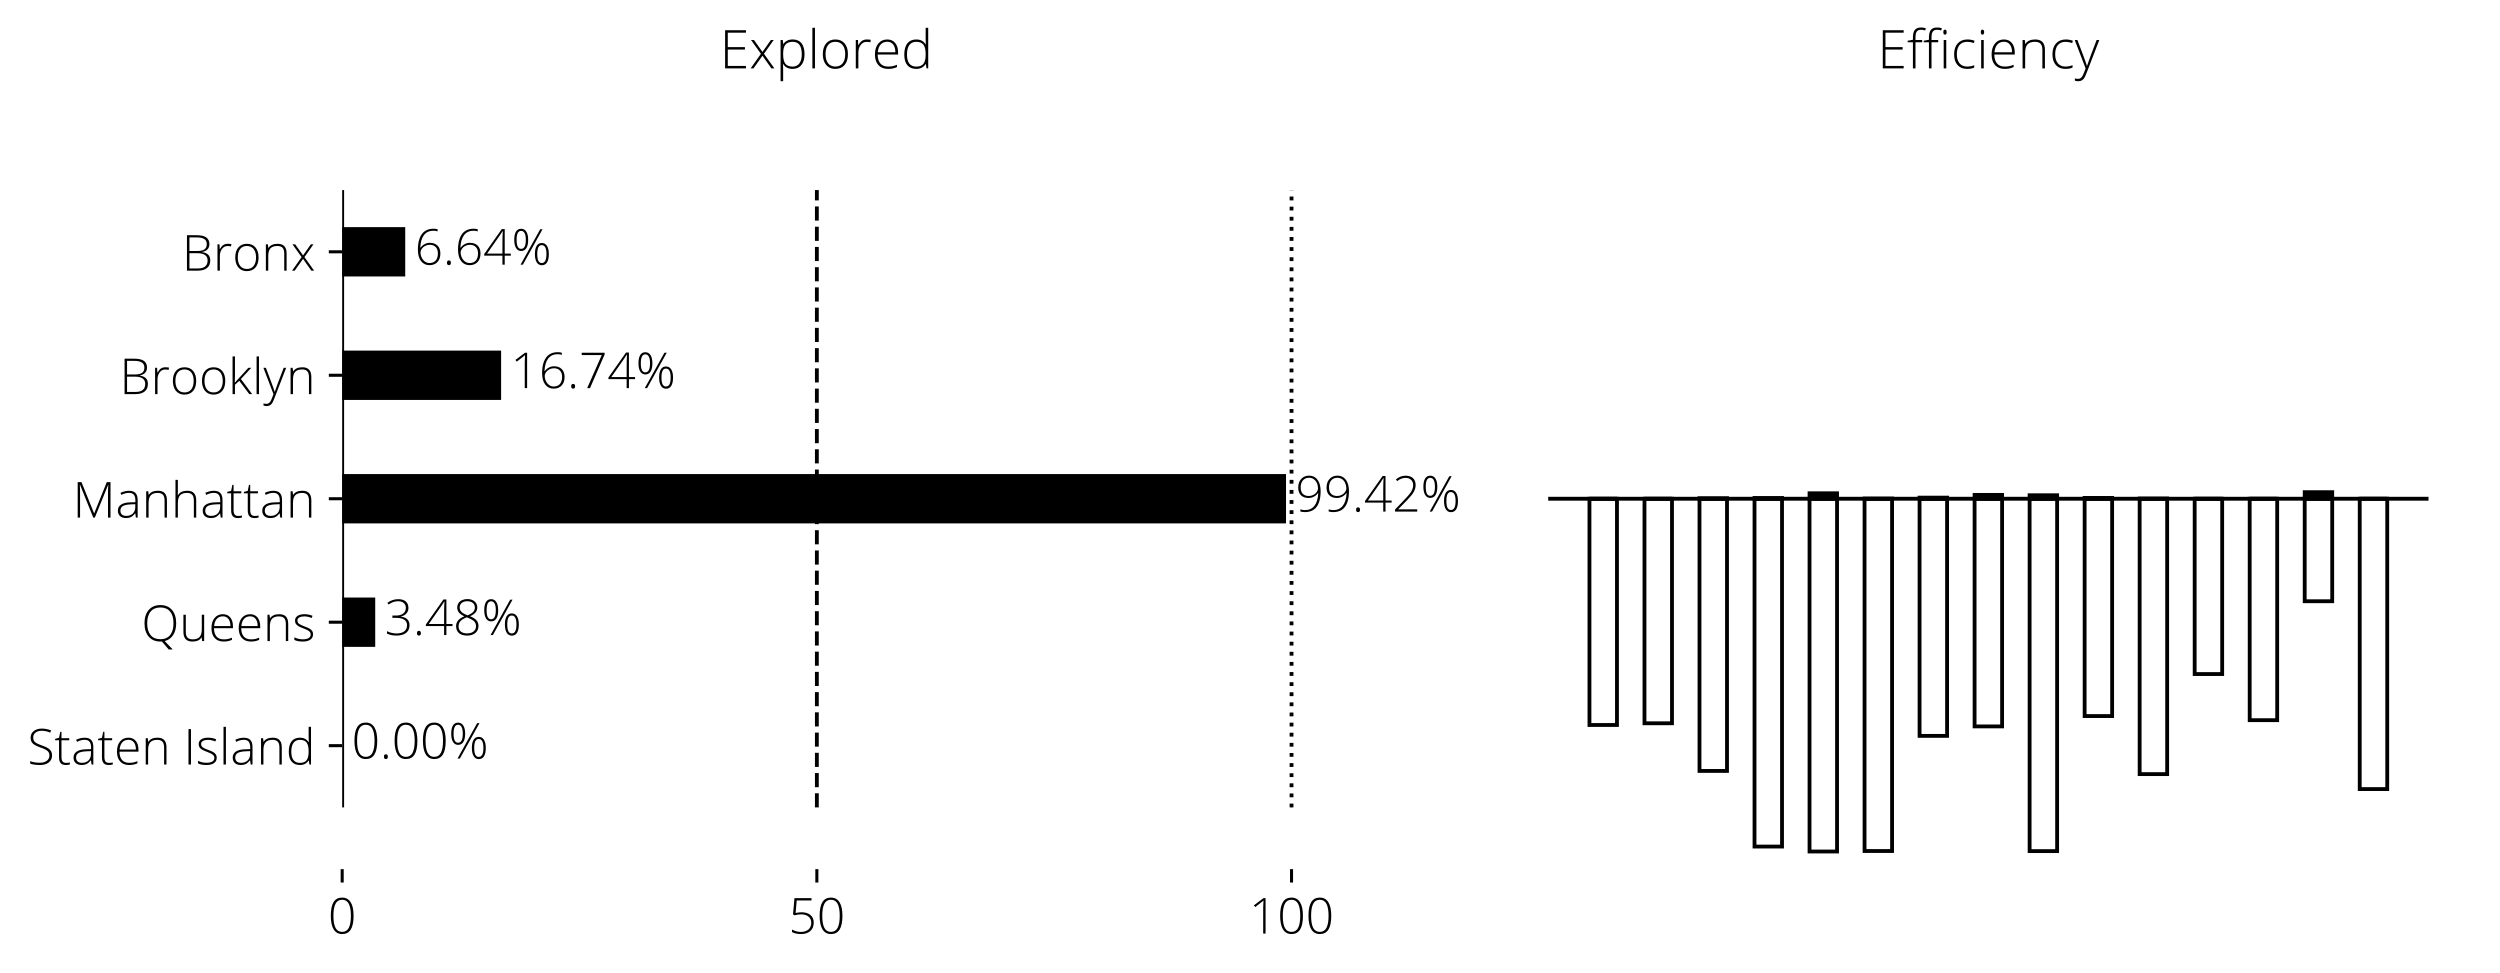
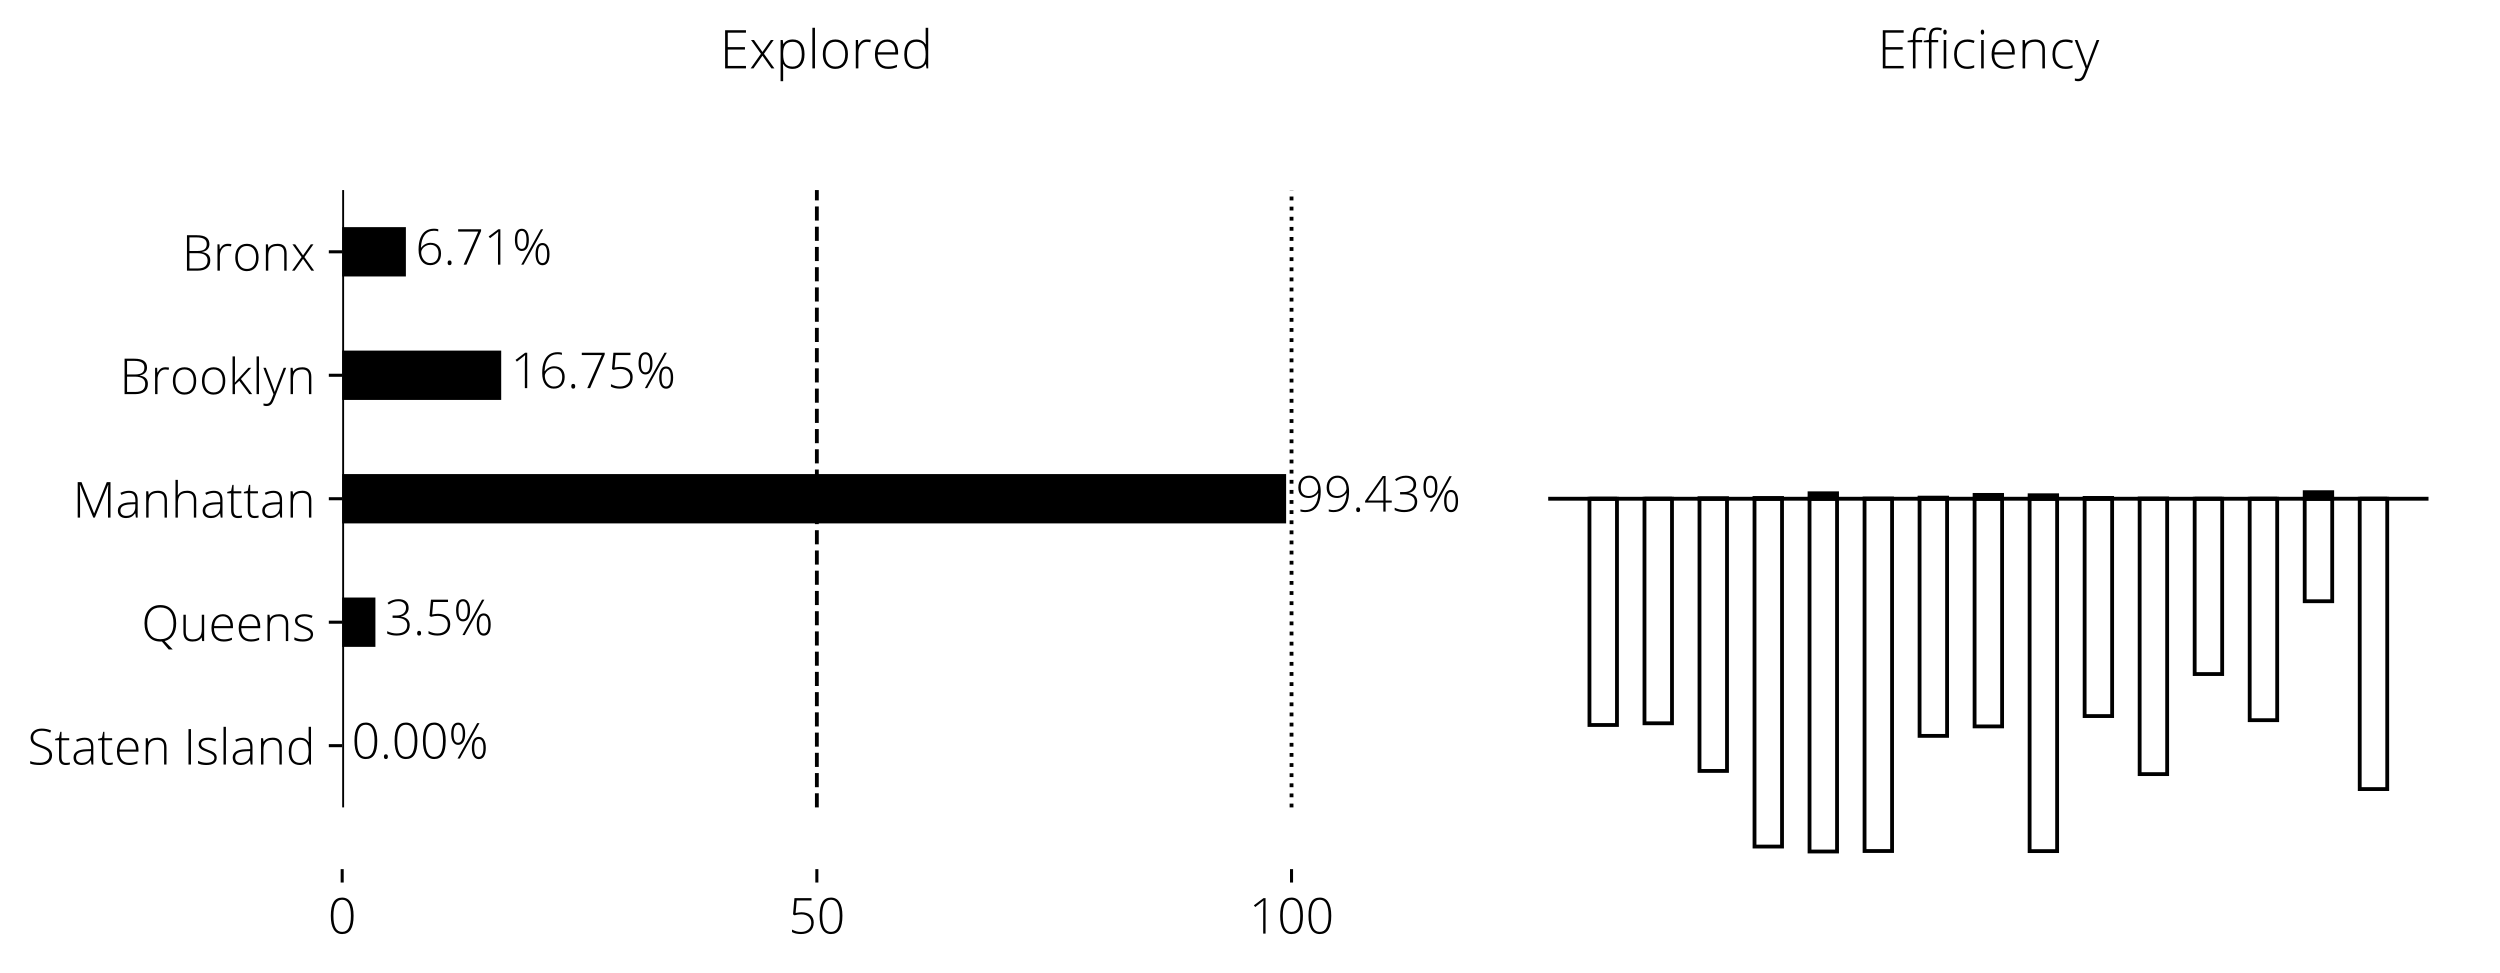
<svg xmlns="http://www.w3.org/2000/svg" xmlns:xlink="http://www.w3.org/1999/xlink" width="654.828pt" height="254.856pt" viewBox="0 0 654.828 254.856" version="1.1">
  <defs>
    <style type="text/css">*{stroke-linejoin: round; stroke-linecap: butt}</style>
  </defs>
  <g id="figure_1">
    <g id="patch_1">
      <path d="M 0 254.856  L 654.828 254.856  L 654.828 0  L 0 0  z " style="fill: #ffffff" />
    </g>
    <g id="axes_1">
      <g id="patch_2">
        <path d="M 89.628 227.654  L 343.265 227.654  L 343.265 33.614  L 89.628 33.614  L 89.628 227.654  z " style="fill: none" />
      </g>
      <g id="patch_3">
-         <path d="M 89.628 201.782  L 89.628 201.782  L 89.628 188.846  L 89.628 188.846  z " clip-path="url(#p168eea9717)" />
+         <path d="M 89.628 201.782  L 89.628 201.782  L 89.628 188.846  L 89.628 188.846  z " clip-path="url(#paa4b843727)" />
      </g>
      <g id="patch_4">
-         <path d="M 89.628 169.442  L 98.282 169.442  L 98.282 156.506  L 89.628 156.506  z " clip-path="url(#p168eea9717)" />
+         <path d="M 89.628 169.442  L 98.332 169.442  L 98.332 156.506  L 89.628 156.506  z " clip-path="url(#paa4b843727)" />
      </g>
      <g id="patch_5">
-         <path d="M 89.628 137.102  L 336.849 137.102  L 336.849 124.166  L 89.628 124.166  z " clip-path="url(#p168eea9717)" />
+         <path d="M 89.628 137.102  L 336.874 137.102  L 336.874 124.166  L 89.628 124.166  z " clip-path="url(#paa4b843727)" />
      </g>
      <g id="patch_6">
-         <path d="M 89.628 104.762  L 131.255 104.762  L 131.255 91.826  L 89.628 91.826  z " clip-path="url(#p168eea9717)" />
+         <path d="M 89.628 104.762  L 131.28 104.762  L 131.28 91.826  L 89.628 91.826  z " clip-path="url(#paa4b843727)" />
      </g>
      <g id="patch_7">
-         <path d="M 89.628 72.422  L 106.14 72.422  L 106.14 59.486  L 89.628 59.486  z " clip-path="url(#p168eea9717)" />
+         <path d="M 89.628 72.422  L 106.314 72.422  L 106.314 59.486  L 89.628 59.486  z " clip-path="url(#paa4b843727)" />
      </g>
      <g id="matplotlib.axis_1">
        <g id="xtick_1">
          <g id="line2d_1">
            <defs>
-               <path id="mcba9a3e082" d="M 0 0  L 0 3.5  " style="stroke: #000000; stroke-width: 0.8" />
+               <path id="mdda2eb87e9" d="M 0 0  L 0 3.5  " style="stroke: #000000; stroke-width: 0.8" />
            </defs>
            <g>
-               <use xlink:href="#mcba9a3e082" x="89.628" y="227.654" style="stroke: #000000; stroke-width: 0.8" />
+               <use xlink:href="#mdda2eb87e9" x="89.628" y="227.654" style="stroke: #000000; stroke-width: 0.8" />
            </g>
          </g>
          <g id="text_1">
            <g transform="translate(85.91836 244.5322) scale(0.13 -0.13)">
              <defs>
                <path id="OpenSans-Light-30" d="M 3297 2297  Q 3297 1094 2930 515  Q 2563 -63 1819 -63  Q 1103 -63 731 532  Q 359 1128 359 2297  Q 359 3491 720 4066  Q 1081 4641 1819 4641  Q 2541 4641 2919 4045  Q 3297 3450 3297 2297  z M 697 2297  Q 697 1234 975 726  Q 1253 219 1819 219  Q 2409 219 2679 744  Q 2950 1269 2950 2297  Q 2950 3309 2679 3834  Q 2409 4359 1819 4359  Q 1228 4359 962 3834  Q 697 3309 697 2297  z " transform="scale(0.015625)" />
              </defs>
              <use xlink:href="#OpenSans-Light-30" />
            </g>
          </g>
        </g>
        <g id="xtick_2">
          <g id="line2d_2">
            <g>
-               <use xlink:href="#mcba9a3e082" x="213.96" y="227.654" style="stroke: #000000; stroke-width: 0.8" />
+               <use xlink:href="#mdda2eb87e9" x="213.96" y="227.654" style="stroke: #000000; stroke-width: 0.8" />
            </g>
          </g>
          <g id="text_2">
            <g transform="translate(206.5398 244.5322) scale(0.13 -0.13)">
              <defs>
                <path id="OpenSans-Light-35" d="M 1678 2747  Q 2409 2747 2829 2394  Q 3250 2041 3250 1422  Q 3250 719 2812 328  Q 2375 -63 1606 -63  Q 1266 -63 959 4  Q 653 72 447 197  L 447 519  Q 784 347 1046 280  Q 1309 213 1606 213  Q 2206 213 2568 530  Q 2931 847 2931 1388  Q 2931 1897 2578 2187  Q 2225 2478 1619 2478  Q 1213 2478 769 2356  L 581 2478  L 763 4569  L 2963 4569  L 2963 4269  L 1056 4269  L 916 2656  Q 1403 2747 1678 2747  z " transform="scale(0.015625)" />
              </defs>
              <use xlink:href="#OpenSans-Light-35" />
-               <use xlink:href="#OpenSans-Light-30" x="57.08" />
+               <use xlink:href="#OpenSans-Light-30" transform="translate(57.08008 0)" />
            </g>
          </g>
        </g>
        <g id="xtick_3">
          <g id="line2d_3">
            <g>
-               <use xlink:href="#mcba9a3e082" x="338.292" y="227.654" style="stroke: #000000; stroke-width: 0.8" />
+               <use xlink:href="#mdda2eb87e9" x="338.292" y="227.654" style="stroke: #000000; stroke-width: 0.8" />
            </g>
          </g>
          <g id="text_3">
            <g transform="translate(327.1613 244.5322) scale(0.13 -0.13)">
              <defs>
                <path id="OpenSans-Light-31" d="M 2131 0  L 1825 0  L 1825 3328  Q 1825 3781 1863 4269  Q 1816 4222 1766 4178  Q 1716 4134 800 3419  L 622 3641  L 1863 4569  L 2131 4569  L 2131 0  z " transform="scale(0.015625)" />
              </defs>
              <use xlink:href="#OpenSans-Light-31" />
-               <use xlink:href="#OpenSans-Light-30" x="57.08" />
-               <use xlink:href="#OpenSans-Light-30" x="114.16" />
+               <use xlink:href="#OpenSans-Light-30" transform="translate(57.08008 0)" />
+               <use xlink:href="#OpenSans-Light-30" transform="translate(114.1602 0)" />
            </g>
          </g>
        </g>
      </g>
      <g id="matplotlib.axis_2">
        <g id="ytick_1">
          <g id="line2d_4">
            <defs>
-               <path id="m5c277c383a" d="M 0 0  L -3.5 0  " style="stroke: #000000; stroke-width: 0.8" />
+               <path id="m4d6ff06794" d="M 0 0  L -3.5 0  " style="stroke: #000000; stroke-width: 0.8" />
            </defs>
            <g>
-               <use xlink:href="#m5c277c383a" x="89.628" y="195.314" style="stroke: #000000; stroke-width: 0.8" />
+               <use xlink:href="#m4d6ff06794" x="89.628" y="195.314" style="stroke: #000000; stroke-width: 0.8" />
            </g>
          </g>
          <g id="text_4">
            <g transform="translate(7.2 200.2532) scale(0.13 -0.13)">
              <defs>
                <path id="OpenSans-Light-53" d="M 3169 1178  Q 3169 606 2748 271  Q 2328 -63 1631 -63  Q 794 -63 347 122  L 347 441  Q 841 231 1606 231  Q 2169 231 2498 489  Q 2828 747 2828 1166  Q 2828 1425 2718 1595  Q 2609 1766 2362 1906  Q 2116 2047 1638 2209  Q 938 2450 670 2729  Q 403 3009 403 3475  Q 403 3988 804 4311  Q 1206 4634 1838 4634  Q 2481 4634 3047 4391  L 2931 4116  Q 2363 4353 1844 4353  Q 1338 4353 1038 4118  Q 738 3884 738 3481  Q 738 3228 830 3065  Q 922 2903 1131 2773  Q 1341 2644 1850 2463  Q 2384 2278 2653 2104  Q 2922 1931 3045 1711  Q 3169 1491 3169 1178  z " transform="scale(0.015625)" />
                <path id="OpenSans-Light-74" d="M 1466 213  Q 1759 213 1978 263  L 1978 13  Q 1753 -63 1459 -63  Q 1009 -63 795 178  Q 581 419 581 934  L 581 3128  L 78 3128  L 78 3309  L 581 3450  L 738 4219  L 897 4219  L 897 3397  L 1894 3397  L 1894 3128  L 897 3128  L 897 978  Q 897 588 1034 400  Q 1172 213 1466 213  z " transform="scale(0.015625)" />
                <path id="OpenSans-Light-61" d="M 2631 0  L 2553 538  L 2528 538  Q 2272 209 2001 73  Q 1731 -63 1363 -63  Q 863 -63 584 193  Q 306 450 306 903  Q 306 1400 720 1675  Q 1134 1950 1919 1966  L 2566 1984  L 2566 2209  Q 2566 2694 2369 2941  Q 2172 3188 1734 3188  Q 1263 3188 756 2925  L 641 3194  Q 1200 3456 1747 3456  Q 2306 3456 2582 3165  Q 2859 2875 2859 2259  L 2859 0  L 2631 0  z M 1381 219  Q 1925 219 2239 530  Q 2553 841 2553 1394  L 2553 1728  L 1959 1703  Q 1244 1669 939 1480  Q 634 1291 634 891  Q 634 572 829 395  Q 1025 219 1381 219  z " transform="scale(0.015625)" />
                <path id="OpenSans-Light-65" d="M 1941 -63  Q 1200 -63 786 393  Q 372 850 372 1672  Q 372 2484 772 2973  Q 1172 3463 1850 3463  Q 2450 3463 2797 3044  Q 3144 2625 3144 1906  L 3144 1656  L 697 1656  Q 703 956 1023 587  Q 1344 219 1941 219  Q 2231 219 2451 259  Q 2672 300 3009 434  L 3009 153  Q 2722 28 2478 -17  Q 2234 -63 1941 -63  z M 1850 3188  Q 1359 3188 1062 2864  Q 766 2541 716 1931  L 2816 1931  Q 2816 2522 2559 2855  Q 2303 3188 1850 3188  z " transform="scale(0.015625)" />
                <path id="OpenSans-Light-6e" d="M 2938 0  L 2938 2203  Q 2938 2716 2722 2948  Q 2506 3181 2053 3181  Q 1444 3181 1161 2873  Q 878 2566 878 1875  L 878 0  L 569 0  L 569 3397  L 831 3397  L 891 2931  L 909 2931  Q 1241 3463 2088 3463  Q 3244 3463 3244 2222  L 3244 0  L 2938 0  z " transform="scale(0.015625)" />
                <path id="OpenSans-Light-20" transform="scale(0.015625)" />
                <path id="OpenSans-Light-49" d="M 647 0  L 647 4569  L 966 4569  L 966 0  L 647 0  z " transform="scale(0.015625)" />
                <path id="OpenSans-Light-73" d="M 2675 884  Q 2675 428 2328 182  Q 1981 -63 1344 -63  Q 663 -63 263 147  L 263 481  Q 775 225 1344 225  Q 1847 225 2108 392  Q 2369 559 2369 838  Q 2369 1094 2161 1269  Q 1953 1444 1478 1613  Q 969 1797 762 1930  Q 556 2063 451 2230  Q 347 2397 347 2638  Q 347 3019 667 3241  Q 988 3463 1563 3463  Q 2113 3463 2606 3256  L 2491 2975  Q 1991 3181 1563 3181  Q 1147 3181 903 3043  Q 659 2906 659 2663  Q 659 2397 848 2237  Q 1038 2078 1588 1881  Q 2047 1716 2256 1583  Q 2466 1450 2570 1281  Q 2675 1113 2675 884  z " transform="scale(0.015625)" />
                <path id="OpenSans-Light-6c" d="M 878 0  L 569 0  L 569 4863  L 878 4863  L 878 0  z " transform="scale(0.015625)" />
                <path id="OpenSans-Light-64" d="M 1813 3463  Q 2181 3463 2450 3328  Q 2719 3194 2931 2869  L 2950 2869  Q 2931 3263 2931 3641  L 2931 4863  L 3238 4863  L 3238 0  L 3034 0  L 2956 519  L 2931 519  Q 2544 -63 1819 -63  Q 1116 -63 744 375  Q 372 813 372 1650  Q 372 2531 740 2997  Q 1109 3463 1813 3463  z M 1813 3181  Q 1256 3181 976 2790  Q 697 2400 697 1656  Q 697 213 1819 213  Q 2394 213 2662 547  Q 2931 881 2931 1650  L 2931 1703  Q 2931 2491 2667 2836  Q 2403 3181 1813 3181  z " transform="scale(0.015625)" />
              </defs>
              <use xlink:href="#OpenSans-Light-53" />
-               <use xlink:href="#OpenSans-Light-74" x="54.492" />
-               <use xlink:href="#OpenSans-Light-61" x="87.988" />
-               <use xlink:href="#OpenSans-Light-74" x="140.967" />
-               <use xlink:href="#OpenSans-Light-65" x="174.463" />
-               <use xlink:href="#OpenSans-Light-6e" x="229.346" />
-               <use xlink:href="#OpenSans-Light-20" x="288.33" />
-               <use xlink:href="#OpenSans-Light-49" x="314.307" />
-               <use xlink:href="#OpenSans-Light-73" x="339.502" />
-               <use xlink:href="#OpenSans-Light-6c" x="386.084" />
-               <use xlink:href="#OpenSans-Light-61" x="408.691" />
-               <use xlink:href="#OpenSans-Light-6e" x="461.67" />
-               <use xlink:href="#OpenSans-Light-64" x="520.654" />
+               <use xlink:href="#OpenSans-Light-74" transform="translate(54.49219 0)" />
+               <use xlink:href="#OpenSans-Light-61" transform="translate(87.98828 0)" />
+               <use xlink:href="#OpenSans-Light-74" transform="translate(140.9668 0)" />
+               <use xlink:href="#OpenSans-Light-65" transform="translate(174.4629 0)" />
+               <use xlink:href="#OpenSans-Light-6e" transform="translate(229.3457 0)" />
+               <use xlink:href="#OpenSans-Light-20" transform="translate(288.3301 0)" />
+               <use xlink:href="#OpenSans-Light-49" transform="translate(314.3066 0)" />
+               <use xlink:href="#OpenSans-Light-73" transform="translate(339.502 0)" />
+               <use xlink:href="#OpenSans-Light-6c" transform="translate(386.084 0)" />
+               <use xlink:href="#OpenSans-Light-61" transform="translate(408.6914 0)" />
+               <use xlink:href="#OpenSans-Light-6e" transform="translate(461.6699 0)" />
+               <use xlink:href="#OpenSans-Light-64" transform="translate(520.6543 0)" />
            </g>
          </g>
        </g>
        <g id="ytick_2">
          <g id="line2d_5">
            <g>
-               <use xlink:href="#m5c277c383a" x="89.628" y="162.974" style="stroke: #000000; stroke-width: 0.8" />
+               <use xlink:href="#m4d6ff06794" x="89.628" y="162.974" style="stroke: #000000; stroke-width: 0.8" />
            </g>
          </g>
          <g id="text_5">
            <g transform="translate(37.03094 167.9132) scale(0.13 -0.13)">
              <defs>
                <path id="OpenSans-Light-51" d="M 4488 2291  Q 4488 1372 4094 770  Q 3700 169 3003 0  L 4044 -1088  L 3525 -1088  L 2644 -56  L 2541 -63  L 2444 -63  Q 1491 -63 947 570  Q 403 1203 403 2297  Q 403 3388 951 4014  Q 1500 4641 2450 4641  Q 3406 4641 3947 4011  Q 4488 3381 4488 2291  z M 750 2291  Q 750 1309 1187 773  Q 1625 238 2444 238  Q 3269 238 3705 769  Q 4141 1300 4141 2291  Q 4141 3278 3705 3804  Q 3269 4331 2450 4331  Q 1634 4331 1192 3800  Q 750 3269 750 2291  z " transform="scale(0.015625)" />
                <path id="OpenSans-Light-75" d="M 838 3397  L 838 1197  Q 838 684 1053 451  Q 1269 219 1722 219  Q 2328 219 2614 525  Q 2900 831 2900 1522  L 2900 3397  L 3206 3397  L 3206 0  L 2944 0  L 2888 469  L 2869 469  Q 2538 -63 1691 -63  Q 531 -63 531 1178  L 531 3397  L 838 3397  z " transform="scale(0.015625)" />
              </defs>
              <use xlink:href="#OpenSans-Light-51" />
-               <use xlink:href="#OpenSans-Light-75" x="76.416" />
-               <use xlink:href="#OpenSans-Light-65" x="135.4" />
-               <use xlink:href="#OpenSans-Light-65" x="190.283" />
-               <use xlink:href="#OpenSans-Light-6e" x="245.166" />
-               <use xlink:href="#OpenSans-Light-73" x="304.15" />
+               <use xlink:href="#OpenSans-Light-75" transform="translate(76.41602 0)" />
+               <use xlink:href="#OpenSans-Light-65" transform="translate(135.4004 0)" />
+               <use xlink:href="#OpenSans-Light-65" transform="translate(190.2832 0)" />
+               <use xlink:href="#OpenSans-Light-6e" transform="translate(245.166 0)" />
+               <use xlink:href="#OpenSans-Light-73" transform="translate(304.1504 0)" />
            </g>
          </g>
        </g>
        <g id="ytick_3">
          <g id="line2d_6">
            <g>
-               <use xlink:href="#m5c277c383a" x="89.628" y="130.634" style="stroke: #000000; stroke-width: 0.8" />
+               <use xlink:href="#m4d6ff06794" x="89.628" y="130.634" style="stroke: #000000; stroke-width: 0.8" />
            </g>
          </g>
          <g id="text_6">
            <g transform="translate(19.03406 135.5732) scale(0.13 -0.13)">
              <defs>
                <path id="OpenSans-Light-4d" d="M 2656 0  L 953 4219  L 928 4219  Q 953 3831 953 3425  L 953 0  L 647 0  L 647 4569  L 1141 4569  L 2759 550  L 2778 550  L 4397 4569  L 4878 4569  L 4878 0  L 4556 0  L 4556 3463  Q 4556 3825 4594 4213  L 4569 4213  L 2859 0  L 2656 0  z " transform="scale(0.015625)" />
                <path id="OpenSans-Light-68" d="M 2938 0  L 2938 2203  Q 2938 2716 2722 2948  Q 2506 3181 2053 3181  Q 1444 3181 1161 2873  Q 878 2566 878 1875  L 878 0  L 569 0  L 569 4863  L 878 4863  L 878 3316  L 863 2881  L 884 2881  Q 1075 3188 1365 3325  Q 1656 3463 2088 3463  Q 3244 3463 3244 2222  L 3244 0  L 2938 0  z " transform="scale(0.015625)" />
              </defs>
              <use xlink:href="#OpenSans-Light-4d" />
-               <use xlink:href="#OpenSans-Light-61" x="86.279" />
-               <use xlink:href="#OpenSans-Light-6e" x="139.258" />
-               <use xlink:href="#OpenSans-Light-68" x="198.242" />
-               <use xlink:href="#OpenSans-Light-61" x="257.227" />
-               <use xlink:href="#OpenSans-Light-74" x="310.205" />
-               <use xlink:href="#OpenSans-Light-74" x="343.701" />
-               <use xlink:href="#OpenSans-Light-61" x="377.197" />
-               <use xlink:href="#OpenSans-Light-6e" x="430.176" />
+               <use xlink:href="#OpenSans-Light-61" transform="translate(86.2793 0)" />
+               <use xlink:href="#OpenSans-Light-6e" transform="translate(139.2578 0)" />
+               <use xlink:href="#OpenSans-Light-68" transform="translate(198.2422 0)" />
+               <use xlink:href="#OpenSans-Light-61" transform="translate(257.2266 0)" />
+               <use xlink:href="#OpenSans-Light-74" transform="translate(310.2051 0)" />
+               <use xlink:href="#OpenSans-Light-74" transform="translate(343.7012 0)" />
+               <use xlink:href="#OpenSans-Light-61" transform="translate(377.1973 0)" />
+               <use xlink:href="#OpenSans-Light-6e" transform="translate(430.1758 0)" />
            </g>
          </g>
        </g>
        <g id="ytick_4">
          <g id="line2d_7">
            <g>
-               <use xlink:href="#m5c277c383a" x="89.628" y="98.294" style="stroke: #000000; stroke-width: 0.8" />
+               <use xlink:href="#m4d6ff06794" x="89.628" y="98.294" style="stroke: #000000; stroke-width: 0.8" />
            </g>
          </g>
          <g id="text_7">
            <g transform="translate(31.31703 103.2332) scale(0.13 -0.13)">
              <defs>
                <path id="OpenSans-Light-42" d="M 647 4569  L 1900 4569  Q 2747 4569 3144 4281  Q 3541 3994 3541 3413  Q 3541 3016 3298 2752  Q 3056 2488 2591 2413  L 2591 2394  Q 3138 2313 3395 2048  Q 3653 1784 3653 1313  Q 3653 681 3234 340  Q 2816 0 2047 0  L 647 0  L 647 4569  z M 966 2534  L 1972 2534  Q 2616 2534 2908 2748  Q 3200 2963 3200 3419  Q 3200 3875 2870 4081  Q 2541 4288 1888 4288  L 966 4288  L 966 2534  z M 966 2253  L 966 281  L 2041 281  Q 3309 281 3309 1313  Q 3309 2253 1972 2253  L 966 2253  z " transform="scale(0.015625)" />
                <path id="OpenSans-Light-72" d="M 1906 3463  Q 2122 3463 2369 3419  L 2309 3122  Q 2097 3175 1869 3175  Q 1434 3175 1156 2806  Q 878 2438 878 1875  L 878 0  L 569 0  L 569 3397  L 831 3397  L 863 2784  L 884 2784  Q 1094 3159 1331 3311  Q 1569 3463 1906 3463  z " transform="scale(0.015625)" />
                <path id="OpenSans-Light-6f" d="M 3378 1703  Q 3378 872 2975 404  Q 2572 -63 1863 -63  Q 1416 -63 1075 153  Q 734 369 553 772  Q 372 1175 372 1703  Q 372 2534 775 2998  Q 1178 3463 1881 3463  Q 2581 3463 2979 2992  Q 3378 2522 3378 1703  z M 697 1703  Q 697 1003 1005 611  Q 1313 219 1875 219  Q 2438 219 2745 611  Q 3053 1003 3053 1703  Q 3053 2406 2742 2793  Q 2431 3181 1869 3181  Q 1306 3181 1001 2795  Q 697 2409 697 1703  z " transform="scale(0.015625)" />
                <path id="OpenSans-Light-6b" d="M 872 1491  L 2606 3397  L 2981 3397  L 1644 1947  L 3097 0  L 2725 0  L 1434 1716  L 878 1209  L 878 0  L 569 0  L 569 4863  L 878 4863  L 878 2425  L 856 1491  L 872 1491  z " transform="scale(0.015625)" />
                <path id="OpenSans-Light-79" d="M 0 3397  L 319 3397  L 1038 1491  Q 1366 613 1453 306  L 1472 306  Q 1603 709 1900 1509  L 2619 3397  L 2938 3397  L 1416 -550  Q 1231 -1031 1106 -1200  Q 981 -1369 814 -1453  Q 647 -1538 409 -1538  Q 231 -1538 13 -1472  L 13 -1203  Q 194 -1253 403 -1253  Q 563 -1253 684 -1178  Q 806 -1103 904 -945  Q 1003 -788 1133 -445  Q 1263 -103 1300 0  L 0 3397  z " transform="scale(0.015625)" />
              </defs>
              <use xlink:href="#OpenSans-Light-42" />
-               <use xlink:href="#OpenSans-Light-72" x="62.695" />
-               <use xlink:href="#OpenSans-Light-6f" x="101.611" />
-               <use xlink:href="#OpenSans-Light-6f" x="160.205" />
-               <use xlink:href="#OpenSans-Light-6b" x="218.799" />
-               <use xlink:href="#OpenSans-Light-6c" x="267.188" />
-               <use xlink:href="#OpenSans-Light-79" x="289.795" />
-               <use xlink:href="#OpenSans-Light-6e" x="335.693" />
+               <use xlink:href="#OpenSans-Light-72" transform="translate(62.69531 0)" />
+               <use xlink:href="#OpenSans-Light-6f" transform="translate(101.6113 0)" />
+               <use xlink:href="#OpenSans-Light-6f" transform="translate(160.2051 0)" />
+               <use xlink:href="#OpenSans-Light-6b" transform="translate(218.7988 0)" />
+               <use xlink:href="#OpenSans-Light-6c" transform="translate(267.1875 0)" />
+               <use xlink:href="#OpenSans-Light-79" transform="translate(289.7949 0)" />
+               <use xlink:href="#OpenSans-Light-6e" transform="translate(335.6934 0)" />
            </g>
          </g>
        </g>
        <g id="ytick_5">
          <g id="line2d_8">
            <g>
-               <use xlink:href="#m5c277c383a" x="89.628" y="65.954" style="stroke: #000000; stroke-width: 0.8" />
+               <use xlink:href="#m4d6ff06794" x="89.628" y="65.954" style="stroke: #000000; stroke-width: 0.8" />
            </g>
          </g>
          <g id="text_8">
            <g transform="translate(47.65641 70.89317) scale(0.13 -0.13)">
              <defs>
                <path id="OpenSans-Light-78" d="M 1403 1747  L 219 3397  L 575 3397  L 1588 1966  L 2591 3397  L 2931 3397  L 1766 1747  L 3016 0  L 2656 0  L 1588 1516  L 513 0  L 172 0  L 1403 1747  z " transform="scale(0.015625)" />
              </defs>
              <use xlink:href="#OpenSans-Light-42" />
-               <use xlink:href="#OpenSans-Light-72" x="62.695" />
-               <use xlink:href="#OpenSans-Light-6f" x="101.611" />
-               <use xlink:href="#OpenSans-Light-6e" x="160.205" />
-               <use xlink:href="#OpenSans-Light-78" x="219.189" />
+               <use xlink:href="#OpenSans-Light-72" transform="translate(62.69531 0)" />
+               <use xlink:href="#OpenSans-Light-6f" transform="translate(101.6113 0)" />
+               <use xlink:href="#OpenSans-Light-6e" transform="translate(160.2051 0)" />
+               <use xlink:href="#OpenSans-Light-78" transform="translate(219.1895 0)" />
            </g>
          </g>
        </g>
      </g>
      <g id="LineCollection_1">
-         <path d="M 89.628 211.484  L 89.628 49.784  " clip-path="url(#p168eea9717)" style="fill: none; stroke: #000000" />
+         <path d="M 89.628 211.484  L 89.628 49.784  " clip-path="url(#paa4b843727)" style="fill: none; stroke: #000000" />
      </g>
      <g id="LineCollection_2">
-         <path d="M 213.96 211.484  L 213.96 49.784  " clip-path="url(#p168eea9717)" style="fill: none; stroke-dasharray: 3.7,1.6; stroke-dashoffset: 0; stroke: #000000" />
+         <path d="M 213.96 211.484  L 213.96 49.784  " clip-path="url(#paa4b843727)" style="fill: none; stroke-dasharray: 3.7,1.6; stroke-dashoffset: 0; stroke: #000000" />
      </g>
      <g id="LineCollection_3">
-         <path d="M 338.292 211.484  L 338.292 49.784  " clip-path="url(#p168eea9717)" style="fill: none; stroke-dasharray: 1,1.65; stroke-dashoffset: 0; stroke: #000000" />
+         <path d="M 338.292 211.484  L 338.292 49.784  " clip-path="url(#paa4b843727)" style="fill: none; stroke-dasharray: 1,1.65; stroke-dashoffset: 0; stroke: #000000" />
      </g>
      <g id="text_9">
        <g transform="translate(92.11507 198.6911) scale(0.13 -0.13)">
          <defs>
            <path id="OpenSans-Light-2e" d="M 506 244  Q 506 550 756 550  Q 1013 550 1013 244  Q 1013 -63 756 -63  Q 506 -63 506 244  z " transform="scale(0.015625)" />
            <path id="OpenSans-Light-25" d="M 659 3206  Q 659 2625 800 2333  Q 941 2041 1241 2041  Q 1844 2041 1844 3206  Q 1844 3781 1689 4070  Q 1534 4359 1241 4359  Q 941 4359 800 4070  Q 659 3781 659 3206  z M 2150 3206  Q 2150 2500 1915 2133  Q 1681 1766 1241 1766  Q 825 1766 589 2142  Q 353 2519 353 3206  Q 353 3903 578 4268  Q 803 4634 1241 4634  Q 1675 4634 1912 4257  Q 2150 3881 2150 3206  z M 3322 1369  Q 3322 791 3462 502  Q 3603 213 3903 213  Q 4506 213 4506 1369  Q 4506 2522 3903 2522  Q 3603 2522 3462 2236  Q 3322 1950 3322 1369  z M 4813 1369  Q 4813 663 4581 295  Q 4350 -72 3909 -72  Q 3484 -72 3250 308  Q 3016 688 3016 1369  Q 3016 2072 3245 2434  Q 3475 2797 3909 2797  Q 4338 2797 4575 2422  Q 4813 2047 4813 1369  z M 4000 4569  L 1466 0  L 1166 0  L 3700 4569  L 4000 4569  z " transform="scale(0.015625)" />
          </defs>
          <use xlink:href="#OpenSans-Light-30" />
-           <use xlink:href="#OpenSans-Light-2e" x="57.08" />
-           <use xlink:href="#OpenSans-Light-30" x="80.859" />
-           <use xlink:href="#OpenSans-Light-30" x="137.939" />
-           <use xlink:href="#OpenSans-Light-25" x="195.02" />
+           <use xlink:href="#OpenSans-Light-2e" transform="translate(57.08008 0)" />
+           <use xlink:href="#OpenSans-Light-30" transform="translate(80.85938 0)" />
+           <use xlink:href="#OpenSans-Light-30" transform="translate(137.9395 0)" />
+           <use xlink:href="#OpenSans-Light-25" transform="translate(195.0195 0)" />
        </g>
      </g>
      <g id="text_10">
-         <g transform="translate(100.7685 166.3511) scale(0.13 -0.13)">
+         <g transform="translate(100.8183 166.3511) scale(0.13 -0.13)">
          <defs>
            <path id="OpenSans-Light-33" d="M 3059 3494  Q 3059 3069 2792 2778  Q 2525 2488 2075 2406  L 2075 2388  Q 2625 2319 2912 2037  Q 3200 1756 3200 1281  Q 3200 641 2764 289  Q 2328 -63 1509 -63  Q 813 -63 294 197  L 294 506  Q 556 369 882 291  Q 1209 213 1497 213  Q 2188 213 2534 492  Q 2881 772 2881 1281  Q 2881 1734 2526 1978  Q 2172 2222 1484 2222  L 991 2222  L 991 2522  L 1491 2522  Q 2059 2522 2392 2792  Q 2725 3063 2725 3525  Q 2725 3906 2454 4136  Q 2184 4366 1747 4366  Q 1406 4366 1125 4270  Q 844 4175 494 3944  L 341 4153  Q 606 4375 981 4504  Q 1356 4634 1741 4634  Q 2372 4634 2715 4336  Q 3059 4038 3059 3494  z " transform="scale(0.015625)" />
+           </defs>
+           <use xlink:href="#OpenSans-Light-33" />
+           <use xlink:href="#OpenSans-Light-2e" transform="translate(57.08008 0)" />
+           <use xlink:href="#OpenSans-Light-35" transform="translate(80.85938 0)" />
+           <use xlink:href="#OpenSans-Light-25" transform="translate(137.9395 0)" />
+         </g>
+       </g>
+       <g id="text_11">
+         <g transform="translate(339.3608 134.0111) scale(0.13 -0.13)">
+           <defs>
+             <path id="OpenSans-Light-39" d="M 3238 2631  Q 3238 1731 3002 1125  Q 2766 519 2314 228  Q 1863 -63 1222 -63  Q 897 -63 622 19  L 622 288  Q 756 244 945 220  Q 1134 197 1234 197  Q 2006 197 2443 755  Q 2881 1313 2931 2381  L 2894 2381  Q 2666 2081 2350 1920  Q 2034 1759 1691 1759  Q 1056 1759 701 2109  Q 347 2459 347 3103  Q 347 3791 736 4216  Q 1125 4641 1747 4641  Q 2197 4641 2534 4405  Q 2872 4169 3055 3712  Q 3238 3256 3238 2631  z M 1747 4366  Q 1253 4366 959 4033  Q 666 3700 666 3122  Q 666 2578 937 2297  Q 1209 2016 1716 2016  Q 2031 2016 2304 2156  Q 2578 2297 2739 2530  Q 2900 2763 2900 3003  Q 2900 3369 2754 3687  Q 2609 4006 2348 4186  Q 2088 4366 1747 4366  z " transform="scale(0.015625)" />
            <path id="OpenSans-Light-34" d="M 3566 1166  L 2778 1166  L 2778 0  L 2484 0  L 2484 1166  L 134 1166  L 134 1375  L 2400 4594  L 2778 4594  L 2778 1434  L 3566 1434  L 3566 1166  z M 2484 1434  L 2484 2741  Q 2484 3684 2528 4325  L 2503 4325  Q 2441 4209 2119 3738  L 506 1434  L 2484 1434  z " transform="scale(0.015625)" />
-             <path id="OpenSans-Light-38" d="M 1819 4647  Q 2400 4647 2754 4350  Q 3109 4053 3109 3547  Q 3109 3197 2889 2928  Q 2669 2659 2175 2431  Q 2775 2184 3019 1890  Q 3263 1597 3263 1178  Q 3263 613 2867 275  Q 2472 -63 1806 -63  Q 1116 -63 747 253  Q 378 569 378 1172  Q 378 1581 637 1890  Q 897 2200 1441 2419  Q 938 2656 731 2920  Q 525 3184 525 3553  Q 525 3881 690 4129  Q 856 4378 1154 4512  Q 1453 4647 1819 4647  z M 697 1125  Q 697 694 989 456  Q 1281 219 1806 219  Q 2319 219 2631 470  Q 2944 722 2944 1153  Q 2944 1541 2698 1783  Q 2453 2025 1753 2291  Q 1178 2069 937 1800  Q 697 1531 697 1125  z M 1813 4366  Q 1372 4366 1105 4148  Q 838 3931 838 3553  Q 838 3334 936 3167  Q 1034 3000 1220 2864  Q 1406 2728 1844 2547  Q 2353 2744 2575 2981  Q 2797 3219 2797 3553  Q 2797 3928 2533 4147  Q 2269 4366 1813 4366  z " transform="scale(0.015625)" />
-           </defs>
-           <use xlink:href="#OpenSans-Light-33" />
-           <use xlink:href="#OpenSans-Light-2e" x="57.08" />
-           <use xlink:href="#OpenSans-Light-34" x="80.859" />
-           <use xlink:href="#OpenSans-Light-38" x="137.939" />
-           <use xlink:href="#OpenSans-Light-25" x="195.02" />
-         </g>
-       </g>
-       <g id="text_11">
-         <g transform="translate(339.3359 134.0111) scale(0.13 -0.13)">
-           <defs>
-             <path id="OpenSans-Light-39" d="M 3238 2631  Q 3238 1731 3002 1125  Q 2766 519 2314 228  Q 1863 -63 1222 -63  Q 897 -63 622 19  L 622 288  Q 756 244 945 220  Q 1134 197 1234 197  Q 2006 197 2443 755  Q 2881 1313 2931 2381  L 2894 2381  Q 2666 2081 2350 1920  Q 2034 1759 1691 1759  Q 1056 1759 701 2109  Q 347 2459 347 3103  Q 347 3791 736 4216  Q 1125 4641 1747 4641  Q 2197 4641 2534 4405  Q 2872 4169 3055 3712  Q 3238 3256 3238 2631  z M 1747 4366  Q 1253 4366 959 4033  Q 666 3700 666 3122  Q 666 2578 937 2297  Q 1209 2016 1716 2016  Q 2031 2016 2304 2156  Q 2578 2297 2739 2530  Q 2900 2763 2900 3003  Q 2900 3369 2754 3687  Q 2609 4006 2348 4186  Q 2088 4366 1747 4366  z " transform="scale(0.015625)" />
-             <path id="OpenSans-Light-32" d="M 3213 0  L 353 0  L 353 275  L 1569 1544  Q 2081 2075 2287 2356  Q 2494 2638 2591 2894  Q 2688 3150 2688 3431  Q 2688 3841 2419 4097  Q 2150 4353 1722 4353  Q 1150 4353 628 3938  L 459 4153  Q 1031 4634 1728 4634  Q 2325 4634 2667 4315  Q 3009 3997 3009 3438  Q 3009 2984 2779 2561  Q 2550 2138 1941 1516  L 769 313  L 769 300  L 3213 300  L 3213 0  z " transform="scale(0.015625)" />
          </defs>
          <use xlink:href="#OpenSans-Light-39" />
-           <use xlink:href="#OpenSans-Light-39" x="57.08" />
-           <use xlink:href="#OpenSans-Light-2e" x="114.16" />
-           <use xlink:href="#OpenSans-Light-34" x="137.939" />
-           <use xlink:href="#OpenSans-Light-32" x="195.02" />
-           <use xlink:href="#OpenSans-Light-25" x="252.1" />
+           <use xlink:href="#OpenSans-Light-39" transform="translate(57.08008 0)" />
+           <use xlink:href="#OpenSans-Light-2e" transform="translate(114.1602 0)" />
+           <use xlink:href="#OpenSans-Light-34" transform="translate(137.9395 0)" />
+           <use xlink:href="#OpenSans-Light-33" transform="translate(195.0195 0)" />
+           <use xlink:href="#OpenSans-Light-25" transform="translate(252.0996 0)" />
        </g>
      </g>
      <g id="text_12">
-         <g transform="translate(133.7413 101.6711) scale(0.13 -0.13)">
+         <g transform="translate(133.7661 101.6711) scale(0.13 -0.13)">
          <defs>
            <path id="OpenSans-Light-36" d="M 409 1947  Q 409 2838 651 3445  Q 894 4053 1339 4347  Q 1784 4641 2413 4641  Q 2706 4641 2950 4569  L 2950 4294  Q 2722 4378 2400 4378  Q 1628 4378 1198 3822  Q 769 3266 716 2203  L 756 2203  Q 994 2509 1300 2665  Q 1606 2822 1947 2822  Q 2588 2822 2948 2456  Q 3309 2091 3309 1447  Q 3309 747 2929 342  Q 2550 -63 1906 -63  Q 1213 -63 811 467  Q 409 997 409 1947  z M 1906 213  Q 2419 213 2703 534  Q 2988 856 2988 1453  Q 2988 1978 2706 2272  Q 2425 2566 1941 2566  Q 1622 2566 1348 2425  Q 1075 2284 912 2051  Q 750 1819 750 1575  Q 750 1228 904 908  Q 1059 588 1323 400  Q 1588 213 1906 213  z " transform="scale(0.015625)" />
            <path id="OpenSans-Light-37" d="M 1044 0  L 2925 4269  L 341 4269  L 341 4569  L 3297 4569  L 3297 4341  L 1409 0  L 1044 0  z " transform="scale(0.015625)" />
          </defs>
          <use xlink:href="#OpenSans-Light-31" />
-           <use xlink:href="#OpenSans-Light-36" x="57.08" />
-           <use xlink:href="#OpenSans-Light-2e" x="114.16" />
-           <use xlink:href="#OpenSans-Light-37" x="137.939" />
-           <use xlink:href="#OpenSans-Light-34" x="195.02" />
-           <use xlink:href="#OpenSans-Light-25" x="252.1" />
+           <use xlink:href="#OpenSans-Light-36" transform="translate(57.08008 0)" />
+           <use xlink:href="#OpenSans-Light-2e" transform="translate(114.1602 0)" />
+           <use xlink:href="#OpenSans-Light-37" transform="translate(137.9395 0)" />
+           <use xlink:href="#OpenSans-Light-35" transform="translate(195.0195 0)" />
+           <use xlink:href="#OpenSans-Light-25" transform="translate(252.0996 0)" />
        </g>
      </g>
      <g id="text_13">
-         <g transform="translate(108.6263 69.33114) scale(0.13 -0.13)">
+         <g transform="translate(108.8004 69.33114) scale(0.13 -0.13)">
          <use xlink:href="#OpenSans-Light-36" />
-           <use xlink:href="#OpenSans-Light-2e" x="57.08" />
-           <use xlink:href="#OpenSans-Light-36" x="80.859" />
-           <use xlink:href="#OpenSans-Light-34" x="137.939" />
-           <use xlink:href="#OpenSans-Light-25" x="195.02" />
+           <use xlink:href="#OpenSans-Light-2e" transform="translate(57.08008 0)" />
+           <use xlink:href="#OpenSans-Light-37" transform="translate(80.85938 0)" />
+           <use xlink:href="#OpenSans-Light-31" transform="translate(137.9395 0)" />
+           <use xlink:href="#OpenSans-Light-25" transform="translate(195.0195 0)" />
        </g>
      </g>
      <g id="text_14">
        <g transform="translate(188.5144 17.91219) scale(0.14 -0.14)">
          <defs>
            <path id="OpenSans-Light-45" d="M 3144 0  L 647 0  L 647 4569  L 3144 4569  L 3144 4275  L 966 4275  L 966 2547  L 3022 2547  L 3022 2253  L 966 2253  L 966 294  L 3144 294  L 3144 0  z " transform="scale(0.015625)" />
            <path id="OpenSans-Light-70" d="M 2022 -63  Q 1238 -63 878 525  L 856 525  L 866 263  Q 878 31 878 -244  L 878 -1538  L 569 -1538  L 569 3397  L 831 3397  L 891 2913  L 909 2913  Q 1259 3463 2028 3463  Q 2716 3463 3077 3011  Q 3438 2559 3438 1697  Q 3438 859 3058 398  Q 2678 -63 2022 -63  z M 2016 213  Q 2538 213 2823 600  Q 3109 988 3109 1684  Q 3109 3181 2028 3181  Q 1434 3181 1156 2854  Q 878 2528 878 1791  L 878 1691  Q 878 894 1145 553  Q 1413 213 2016 213  z " transform="scale(0.015625)" />
          </defs>
          <use xlink:href="#OpenSans-Light-45" />
-           <use xlink:href="#OpenSans-Light-78" x="55.176" />
-           <use xlink:href="#OpenSans-Light-70" x="104.98" />
-           <use xlink:href="#OpenSans-Light-6c" x="164.502" />
-           <use xlink:href="#OpenSans-Light-6f" x="187.109" />
-           <use xlink:href="#OpenSans-Light-72" x="245.703" />
-           <use xlink:href="#OpenSans-Light-65" x="284.619" />
-           <use xlink:href="#OpenSans-Light-64" x="339.502" />
+           <use xlink:href="#OpenSans-Light-78" transform="translate(55.17578 0)" />
+           <use xlink:href="#OpenSans-Light-70" transform="translate(104.9805 0)" />
+           <use xlink:href="#OpenSans-Light-6c" transform="translate(164.502 0)" />
+           <use xlink:href="#OpenSans-Light-6f" transform="translate(187.1094 0)" />
+           <use xlink:href="#OpenSans-Light-72" transform="translate(245.7031 0)" />
+           <use xlink:href="#OpenSans-Light-65" transform="translate(284.6191 0)" />
+           <use xlink:href="#OpenSans-Light-64" transform="translate(339.502 0)" />
        </g>
      </g>
    </g>
    <g id="axes_2">
      <g id="patch_8">
-         <path d="M 416.329 130.634  L 423.535 130.634  L 423.535 130.634  L 416.329 130.634  z " clip-path="url(#p8cb9412788)" style="stroke: #000000; stroke-linejoin: miter" />
+         <path d="M 416.329 130.634  L 423.535 130.634  L 423.535 130.634  L 416.329 130.634  z " clip-path="url(#p55a55f5d67)" style="stroke: #000000; stroke-linejoin: miter" />
      </g>
      <g id="patch_9">
-         <path d="M 430.741 130.634  L 437.946 130.634  L 437.946 130.634  L 430.741 130.634  z " clip-path="url(#p8cb9412788)" style="stroke: #000000; stroke-linejoin: miter" />
+         <path d="M 430.741 130.634  L 437.946 130.634  L 437.946 130.634  L 430.741 130.634  z " clip-path="url(#p55a55f5d67)" style="stroke: #000000; stroke-linejoin: miter" />
      </g>
      <g id="patch_10">
-         <path d="M 445.152 130.634  L 452.357 130.634  L 452.357 130.507  L 445.152 130.507  z " clip-path="url(#p8cb9412788)" style="stroke: #000000; stroke-linejoin: miter" />
+         <path d="M 445.152 130.634  L 452.357 130.634  L 452.357 130.507  L 445.152 130.507  z " clip-path="url(#p55a55f5d67)" style="stroke: #000000; stroke-linejoin: miter" />
      </g>
      <g id="patch_11">
-         <path d="M 459.563 130.634  L 466.768 130.634  L 466.768 130.438  L 459.563 130.438  z " clip-path="url(#p8cb9412788)" style="stroke: #000000; stroke-linejoin: miter" />
+         <path d="M 459.563 130.634  L 466.768 130.634  L 466.768 130.438  L 459.563 130.438  z " clip-path="url(#p55a55f5d67)" style="stroke: #000000; stroke-linejoin: miter" />
      </g>
      <g id="patch_12">
-         <path d="M 473.974 130.634  L 481.18 130.634  L 481.18 129.206  L 473.974 129.206  z " clip-path="url(#p8cb9412788)" style="stroke: #000000; stroke-linejoin: miter" />
+         <path d="M 473.974 130.634  L 481.18 130.634  L 481.18 129.206  L 473.974 129.206  z " clip-path="url(#p55a55f5d67)" style="stroke: #000000; stroke-linejoin: miter" />
      </g>
      <g id="patch_13">
-         <path d="M 488.385 130.634  L 495.591 130.634  L 495.591 130.611  L 488.385 130.611  z " clip-path="url(#p8cb9412788)" style="stroke: #000000; stroke-linejoin: miter" />
+         <path d="M 488.385 130.634  L 495.591 130.634  L 495.591 130.611  L 488.385 130.611  z " clip-path="url(#p55a55f5d67)" style="stroke: #000000; stroke-linejoin: miter" />
      </g>
      <g id="patch_14">
-         <path d="M 502.796 130.634  L 510.002 130.634  L 510.002 130.345  L 502.796 130.345  z " clip-path="url(#p8cb9412788)" style="stroke: #000000; stroke-linejoin: miter" />
+         <path d="M 502.796 130.634  L 510.002 130.634  L 510.002 130.345  L 502.796 130.345  z " clip-path="url(#p55a55f5d67)" style="stroke: #000000; stroke-linejoin: miter" />
      </g>
      <g id="patch_15">
-         <path d="M 517.207 130.634  L 524.413 130.634  L 524.413 129.628  L 517.207 129.628  z " clip-path="url(#p8cb9412788)" style="stroke: #000000; stroke-linejoin: miter" />
+         <path d="M 517.207 130.634  L 524.413 130.634  L 524.413 129.628  L 517.207 129.628  z " clip-path="url(#p55a55f5d67)" style="stroke: #000000; stroke-linejoin: miter" />
      </g>
      <g id="patch_16">
-         <path d="M 531.619 130.634  L 538.824 130.634  L 538.824 129.721  L 531.619 129.721  z " clip-path="url(#p8cb9412788)" style="stroke: #000000; stroke-linejoin: miter" />
+         <path d="M 531.619 130.634  L 538.824 130.634  L 538.824 129.721  L 531.619 129.721  z " clip-path="url(#p55a55f5d67)" style="stroke: #000000; stroke-linejoin: miter" />
      </g>
      <g id="patch_17">
-         <path d="M 546.03 130.634  L 553.235 130.634  L 553.235 130.42  L 546.03 130.42  z " clip-path="url(#p8cb9412788)" style="stroke: #000000; stroke-linejoin: miter" />
+         <path d="M 546.03 130.634  L 553.235 130.634  L 553.235 130.42  L 546.03 130.42  z " clip-path="url(#p55a55f5d67)" style="stroke: #000000; stroke-linejoin: miter" />
      </g>
      <g id="patch_18">
-         <path d="M 560.441 130.634  L 567.647 130.634  L 567.647 130.599  L 560.441 130.599  z " clip-path="url(#p8cb9412788)" style="stroke: #000000; stroke-linejoin: miter" />
+         <path d="M 560.441 130.634  L 567.647 130.634  L 567.647 130.599  L 560.441 130.599  z " clip-path="url(#p55a55f5d67)" style="stroke: #000000; stroke-linejoin: miter" />
      </g>
      <g id="patch_19">
-         <path d="M 574.852 130.634  L 582.058 130.634  L 582.058 130.634  L 574.852 130.634  z " clip-path="url(#p8cb9412788)" style="stroke: #000000; stroke-linejoin: miter" />
+         <path d="M 574.852 130.634  L 582.058 130.634  L 582.058 130.634  L 574.852 130.634  z " clip-path="url(#p55a55f5d67)" style="stroke: #000000; stroke-linejoin: miter" />
      </g>
      <g id="patch_20">
-         <path d="M 589.263 130.634  L 596.469 130.634  L 596.469 130.634  L 589.263 130.634  z " clip-path="url(#p8cb9412788)" style="stroke: #000000; stroke-linejoin: miter" />
+         <path d="M 589.263 130.634  L 596.469 130.634  L 596.469 130.634  L 589.263 130.634  z " clip-path="url(#p55a55f5d67)" style="stroke: #000000; stroke-linejoin: miter" />
      </g>
      <g id="patch_21">
-         <path d="M 603.674 130.634  L 610.88 130.634  L 610.88 128.917  L 603.674 128.917  z " clip-path="url(#p8cb9412788)" style="stroke: #000000; stroke-linejoin: miter" />
+         <path d="M 603.674 130.634  L 610.88 130.634  L 610.88 128.917  L 603.674 128.917  z " clip-path="url(#p55a55f5d67)" style="stroke: #000000; stroke-linejoin: miter" />
      </g>
      <g id="patch_22">
-         <path d="M 618.086 130.634  L 625.291 130.634  L 625.291 130.634  L 618.086 130.634  z " clip-path="url(#p8cb9412788)" style="stroke: #000000; stroke-linejoin: miter" />
+         <path d="M 618.086 130.634  L 625.291 130.634  L 625.291 130.634  L 618.086 130.634  z " clip-path="url(#p55a55f5d67)" style="stroke: #000000; stroke-linejoin: miter" />
      </g>
      <g id="patch_23">
-         <path d="M 416.329 130.634  L 423.535 130.634  L 423.535 189.897  L 416.329 189.897  L 416.329 130.634  z " clip-path="url(#p8cb9412788)" style="fill: none; stroke: #000000; stroke-linejoin: miter" />
+         <path d="M 416.329 130.634  L 423.535 130.634  L 423.535 189.897  L 416.329 189.897  L 416.329 130.634  z " clip-path="url(#p55a55f5d67)" style="fill: none; stroke: #000000; stroke-linejoin: miter" />
      </g>
      <g id="patch_24">
-         <path d="M 430.741 130.634  L 437.946 130.634  L 437.946 189.45  L 430.741 189.45  L 430.741 130.634  z " clip-path="url(#p8cb9412788)" style="fill: none; stroke: #000000; stroke-linejoin: miter" />
+         <path d="M 430.741 130.634  L 437.946 130.634  L 437.946 189.45  L 430.741 189.45  L 430.741 130.634  z " clip-path="url(#p55a55f5d67)" style="fill: none; stroke: #000000; stroke-linejoin: miter" />
      </g>
      <g id="patch_25">
-         <path d="M 445.152 130.634  L 452.357 130.634  L 452.357 201.932  L 445.152 201.932  L 445.152 130.634  z " clip-path="url(#p8cb9412788)" style="fill: none; stroke: #000000; stroke-linejoin: miter" />
+         <path d="M 445.152 130.634  L 452.357 130.634  L 452.357 201.932  L 445.152 201.932  L 445.152 130.634  z " clip-path="url(#p55a55f5d67)" style="fill: none; stroke: #000000; stroke-linejoin: miter" />
      </g>
      <g id="patch_26">
-         <path d="M 459.563 130.634  L 466.768 130.634  L 466.768 221.739  L 459.563 221.739  L 459.563 130.634  z " clip-path="url(#p8cb9412788)" style="fill: none; stroke: #000000; stroke-linejoin: miter" />
+         <path d="M 459.563 130.634  L 466.768 130.634  L 466.768 221.739  L 459.563 221.739  L 459.563 130.634  z " clip-path="url(#p55a55f5d67)" style="fill: none; stroke: #000000; stroke-linejoin: miter" />
      </g>
      <g id="patch_27">
-         <path d="M 473.974 130.634  L 481.18 130.634  L 481.18 223.035  L 473.974 223.035  L 473.974 130.634  z " clip-path="url(#p8cb9412788)" style="fill: none; stroke: #000000; stroke-linejoin: miter" />
+         <path d="M 473.974 130.634  L 481.18 130.634  L 481.18 223.035  L 473.974 223.035  L 473.974 130.634  z " clip-path="url(#p55a55f5d67)" style="fill: none; stroke: #000000; stroke-linejoin: miter" />
      </g>
      <g id="patch_28">
-         <path d="M 488.385 130.634  L 495.591 130.634  L 495.591 222.908  L 488.385 222.908  L 488.385 130.634  z " clip-path="url(#p8cb9412788)" style="fill: none; stroke: #000000; stroke-linejoin: miter" />
+         <path d="M 488.385 130.634  L 495.591 130.634  L 495.591 222.908  L 488.385 222.908  L 488.385 130.634  z " clip-path="url(#p55a55f5d67)" style="fill: none; stroke: #000000; stroke-linejoin: miter" />
      </g>
      <g id="patch_29">
-         <path d="M 502.796 130.634  L 510.002 130.634  L 510.002 192.749  L 502.796 192.749  L 502.796 130.634  z " clip-path="url(#p8cb9412788)" style="fill: none; stroke: #000000; stroke-linejoin: miter" />
+         <path d="M 502.796 130.634  L 510.002 130.634  L 510.002 192.749  L 502.796 192.749  L 502.796 130.634  z " clip-path="url(#p55a55f5d67)" style="fill: none; stroke: #000000; stroke-linejoin: miter" />
      </g>
      <g id="patch_30">
-         <path d="M 517.207 130.634  L 524.413 130.634  L 524.413 190.268  L 517.207 190.268  L 517.207 130.634  z " clip-path="url(#p8cb9412788)" style="fill: none; stroke: #000000; stroke-linejoin: miter" />
+         <path d="M 517.207 130.634  L 524.413 130.634  L 524.413 190.268  L 517.207 190.268  L 517.207 130.634  z " clip-path="url(#p55a55f5d67)" style="fill: none; stroke: #000000; stroke-linejoin: miter" />
      </g>
      <g id="patch_31">
-         <path d="M 531.619 130.634  L 538.824 130.634  L 538.824 222.933  L 531.619 222.933  L 531.619 130.634  z " clip-path="url(#p8cb9412788)" style="fill: none; stroke: #000000; stroke-linejoin: miter" />
+         <path d="M 531.619 130.634  L 538.824 130.634  L 538.824 222.933  L 531.619 222.933  L 531.619 130.634  z " clip-path="url(#p55a55f5d67)" style="fill: none; stroke: #000000; stroke-linejoin: miter" />
      </g>
      <g id="patch_32">
-         <path d="M 546.03 130.634  L 553.235 130.634  L 553.235 187.559  L 546.03 187.559  L 546.03 130.634  z " clip-path="url(#p8cb9412788)" style="fill: none; stroke: #000000; stroke-linejoin: miter" />
+         <path d="M 546.03 130.634  L 553.235 130.634  L 553.235 187.559  L 546.03 187.559  L 546.03 130.634  z " clip-path="url(#p55a55f5d67)" style="fill: none; stroke: #000000; stroke-linejoin: miter" />
      </g>
      <g id="patch_33">
-         <path d="M 560.441 130.634  L 567.647 130.634  L 567.647 202.764  L 560.441 202.764  L 560.441 130.634  z " clip-path="url(#p8cb9412788)" style="fill: none; stroke: #000000; stroke-linejoin: miter" />
+         <path d="M 560.441 130.634  L 567.647 130.634  L 567.647 202.764  L 560.441 202.764  L 560.441 130.634  z " clip-path="url(#p55a55f5d67)" style="fill: none; stroke: #000000; stroke-linejoin: miter" />
      </g>
      <g id="patch_34">
-         <path d="M 574.852 130.634  L 582.058 130.634  L 582.058 176.554  L 574.852 176.554  L 574.852 130.634  z " clip-path="url(#p8cb9412788)" style="fill: none; stroke: #000000; stroke-linejoin: miter" />
+         <path d="M 574.852 130.634  L 582.058 130.634  L 582.058 176.554  L 574.852 176.554  L 574.852 130.634  z " clip-path="url(#p55a55f5d67)" style="fill: none; stroke: #000000; stroke-linejoin: miter" />
      </g>
      <g id="patch_35">
-         <path d="M 589.263 130.634  L 596.469 130.634  L 596.469 188.638  L 589.263 188.638  L 589.263 130.634  z " clip-path="url(#p8cb9412788)" style="fill: none; stroke: #000000; stroke-linejoin: miter" />
+         <path d="M 589.263 130.634  L 596.469 130.634  L 596.469 188.638  L 589.263 188.638  L 589.263 130.634  z " clip-path="url(#p55a55f5d67)" style="fill: none; stroke: #000000; stroke-linejoin: miter" />
      </g>
      <g id="patch_36">
-         <path d="M 603.674 130.634  L 610.88 130.634  L 610.88 157.482  L 603.674 157.482  L 603.674 130.634  z " clip-path="url(#p8cb9412788)" style="fill: none; stroke: #000000; stroke-linejoin: miter" />
+         <path d="M 603.674 130.634  L 610.88 130.634  L 610.88 157.482  L 603.674 157.482  L 603.674 130.634  z " clip-path="url(#p55a55f5d67)" style="fill: none; stroke: #000000; stroke-linejoin: miter" />
      </g>
      <g id="patch_37">
-         <path d="M 618.086 130.634  L 625.291 130.634  L 625.291 206.683  L 618.086 206.683  L 618.086 130.634  z " clip-path="url(#p8cb9412788)" style="fill: none; stroke: #000000; stroke-linejoin: miter" />
+         <path d="M 618.086 130.634  L 625.291 130.634  L 625.291 206.683  L 618.086 206.683  L 618.086 130.634  z " clip-path="url(#p55a55f5d67)" style="fill: none; stroke: #000000; stroke-linejoin: miter" />
      </g>
      <g id="LineCollection_4">
-         <path d="M 405.521 130.634  L 636.1 130.634  " clip-path="url(#p8cb9412788)" style="fill: none; stroke: #000000" />
+         <path d="M 405.521 130.634  L 636.1 130.634  " clip-path="url(#p55a55f5d67)" style="fill: none; stroke: #000000" />
      </g>
      <g id="text_15">
        <g transform="translate(491.7482 17.91219) scale(0.14 -0.14)">
          <defs>
            <path id="OpenSans-Light-66" d="M 1831 3128  L 1031 3128  L 1031 0  L 722 0  L 722 3128  L 91 3128  L 91 3309  L 722 3425  L 722 3688  Q 722 4313 951 4605  Q 1181 4897 1703 4897  Q 1984 4897 2266 4813  L 2194 4544  Q 1944 4622 1697 4622  Q 1334 4622 1182 4408  Q 1031 4194 1031 3713  L 1031 3397  L 1831 3397  L 1831 3128  z " transform="scale(0.015625)" />
            <path id="OpenSans-Light-69" d="M 878 0  L 569 0  L 569 3397  L 878 3397  L 878 0  z M 525 4341  Q 525 4641 722 4641  Q 819 4641 873 4562  Q 928 4484 928 4341  Q 928 4200 873 4119  Q 819 4038 722 4038  Q 525 4038 525 4341  z " transform="scale(0.015625)" />
            <path id="OpenSans-Light-63" d="M 1925 -63  Q 1197 -63 784 396  Q 372 856 372 1678  Q 372 2522 800 2992  Q 1228 3463 1972 3463  Q 2413 3463 2816 3309  L 2731 3034  Q 2291 3181 1966 3181  Q 1341 3181 1019 2795  Q 697 2409 697 1684  Q 697 997 1019 608  Q 1341 219 1919 219  Q 2381 219 2778 384  L 2778 97  Q 2453 -63 1925 -63  z " transform="scale(0.015625)" />
          </defs>
          <use xlink:href="#OpenSans-Light-45" />
-           <use xlink:href="#OpenSans-Light-66" x="55.176" />
-           <use xlink:href="#OpenSans-Light-66" x="85.156" />
-           <use xlink:href="#OpenSans-Light-69" x="115.137" />
-           <use xlink:href="#OpenSans-Light-63" x="137.744" />
-           <use xlink:href="#OpenSans-Light-69" x="185.254" />
-           <use xlink:href="#OpenSans-Light-65" x="207.861" />
-           <use xlink:href="#OpenSans-Light-6e" x="262.744" />
-           <use xlink:href="#OpenSans-Light-63" x="321.729" />
-           <use xlink:href="#OpenSans-Light-79" x="369.238" />
+           <use xlink:href="#OpenSans-Light-66" transform="translate(55.17578 0)" />
+           <use xlink:href="#OpenSans-Light-66" transform="translate(85.15625 0)" />
+           <use xlink:href="#OpenSans-Light-69" transform="translate(115.1367 0)" />
+           <use xlink:href="#OpenSans-Light-63" transform="translate(137.7441 0)" />
+           <use xlink:href="#OpenSans-Light-69" transform="translate(185.2539 0)" />
+           <use xlink:href="#OpenSans-Light-65" transform="translate(207.8613 0)" />
+           <use xlink:href="#OpenSans-Light-6e" transform="translate(262.7441 0)" />
+           <use xlink:href="#OpenSans-Light-63" transform="translate(321.7285 0)" />
+           <use xlink:href="#OpenSans-Light-79" transform="translate(369.2383 0)" />
        </g>
      </g>
    </g>
  </g>
  <defs>
-     <clipPath id="p168eea9717">
+     <clipPath id="paa4b843727">
      <rect x="89.628" y="33.614" width="253.636" height="194.04" />
    </clipPath>
-     <clipPath id="p8cb9412788">
+     <clipPath id="p55a55f5d67">
      <rect x="393.992" y="33.614" width="253.636" height="194.04" />
    </clipPath>
  </defs>
</svg>
